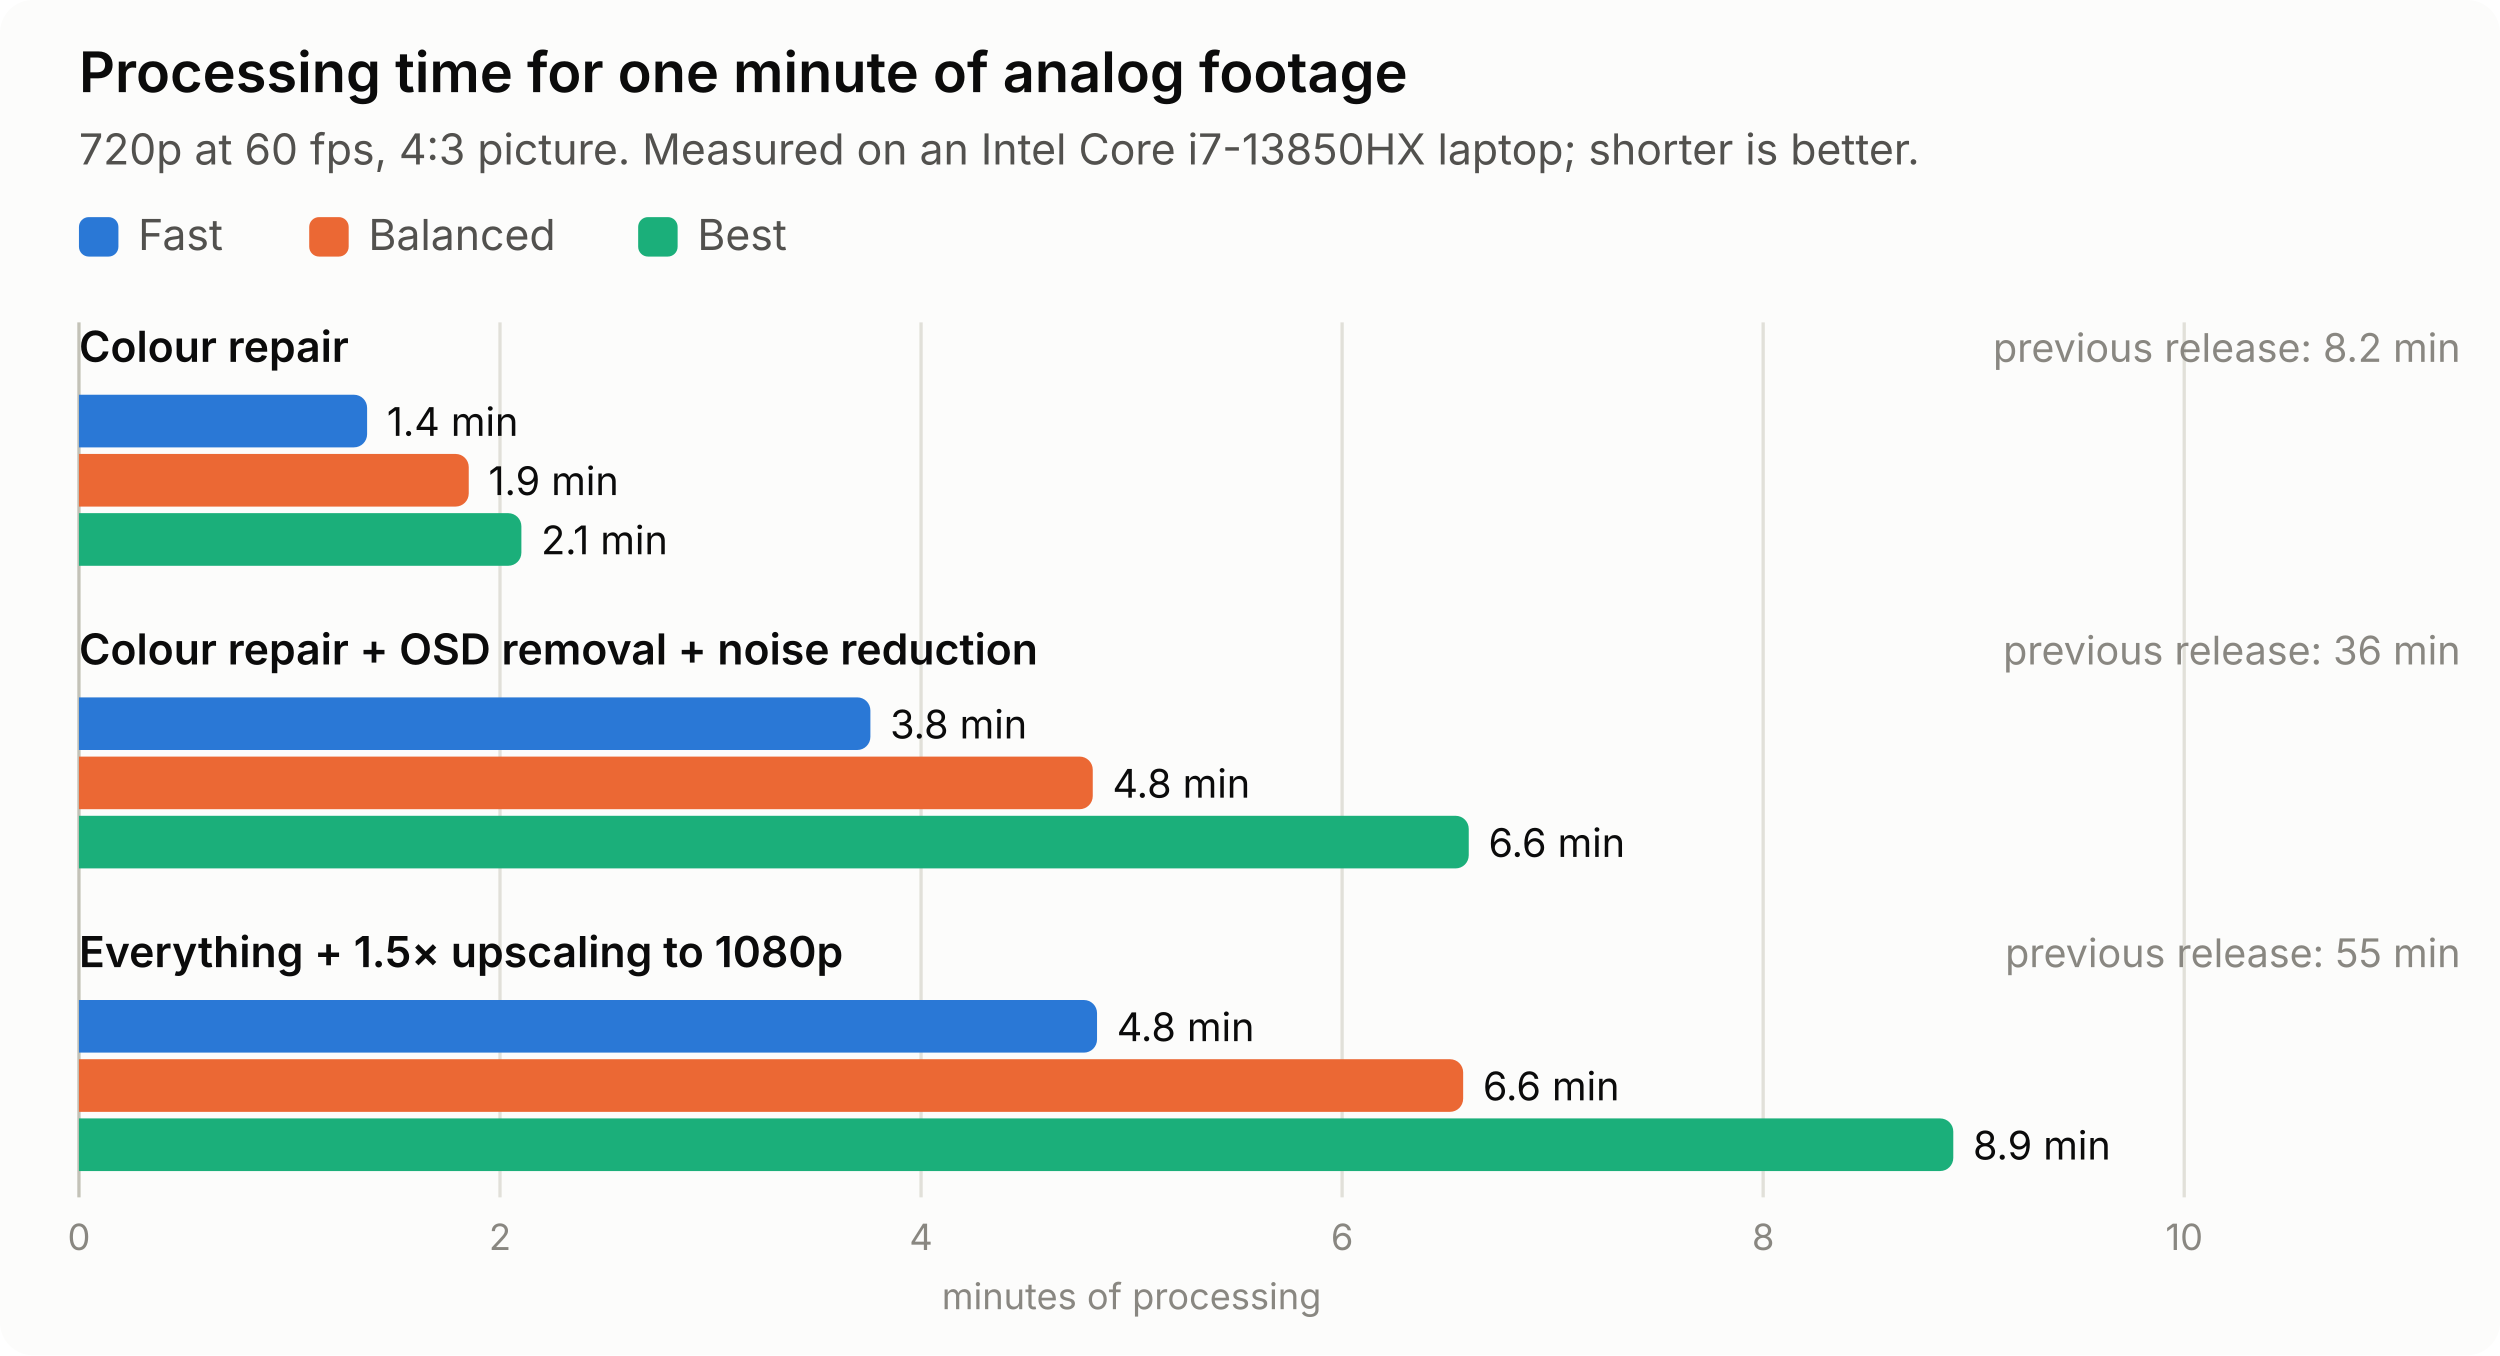
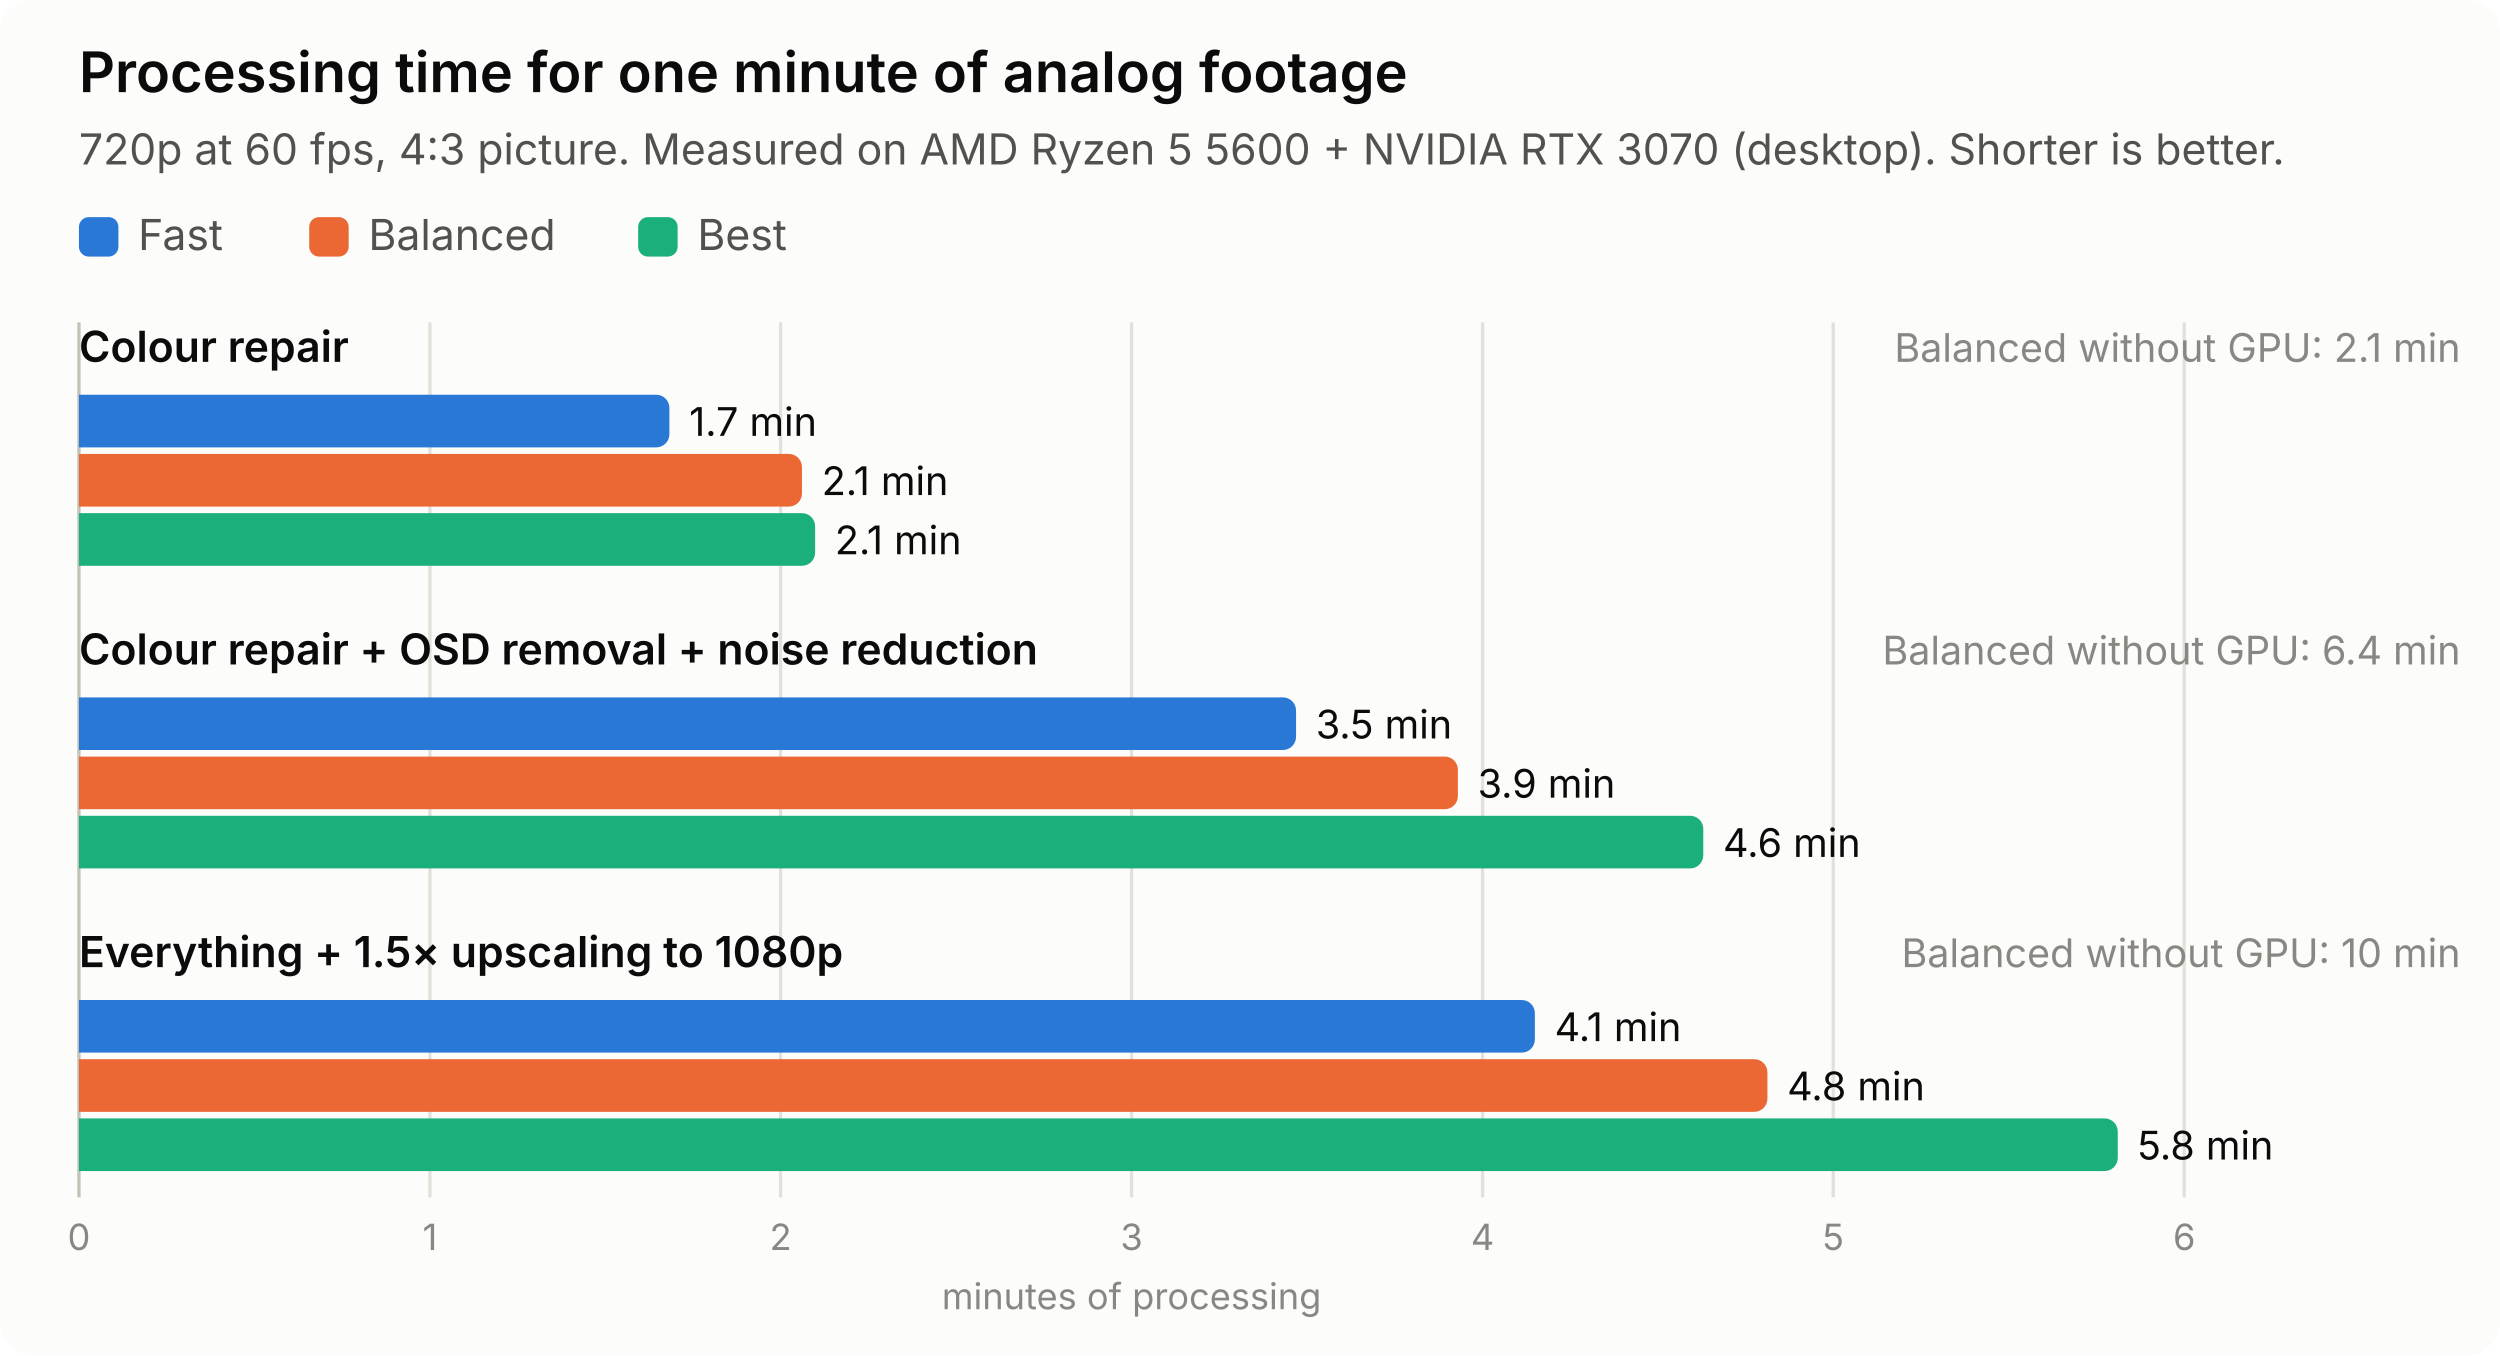
<svg xmlns="http://www.w3.org/2000/svg" width="760" height="412" viewBox="0 0 760 412" role="img" aria-label="Processing time per minute of analog footage for the Fast, Balanced and Best settings">
  <style>
  .surface { fill: #fcfcfb; }
  .ink { fill: #0b0b0b; }
  .soft { fill: #52514e; }
  .muted { fill: #898781; }
  .grid { stroke: #e1e0d9; }
  .axis { stroke: #c3c2b7; }
  .s1 { fill: #2a78d6; } .s2 { fill: #eb6834; } .s3 { fill: #1baf7a; }
  @media (prefers-color-scheme: dark) {
    .surface { fill: #1a1a19; }
    .ink { fill: #f0efec; }
    .soft { fill: #c3c2b7; }
    .grid { stroke: #2c2c2a; }
    .axis { stroke: #383835; }
    .s1 { fill: #3987e5; } .s2 { fill: #d95926; } .s3 { fill: #199e70; }
  }
  text { font-family: system-ui, -apple-system, "Segoe UI", sans-serif; }
</style>
  <rect class="surface" width="760" height="412" rx="10" />
  <line class="axis" x1="24.0" y1="98" x2="24.0" y2="364" stroke-width="1" />
  <text class="muted" x="24.0" y="380" font-size="11" text-anchor="middle">0</text>
-   <line class="grid" x1="152.0" y1="98" x2="152.0" y2="364" stroke-width="1" />
-   <text class="muted" x="152.0" y="380" font-size="11" text-anchor="middle">2</text>
-   <line class="grid" x1="280.0" y1="98" x2="280.0" y2="364" stroke-width="1" />
-   <text class="muted" x="280.0" y="380" font-size="11" text-anchor="middle">4</text>
-   <line class="grid" x1="408.0" y1="98" x2="408.0" y2="364" stroke-width="1" />
-   <text class="muted" x="408.0" y="380" font-size="11" text-anchor="middle">6</text>
-   <line class="grid" x1="536.0" y1="98" x2="536.0" y2="364" stroke-width="1" />
-   <text class="muted" x="536.0" y="380" font-size="11" text-anchor="middle">8</text>
+   <line class="grid" x1="130.7" y1="98" x2="130.7" y2="364" stroke-width="1" />
+   <text class="muted" x="130.7" y="380" font-size="11" text-anchor="middle">1</text>
+   <line class="grid" x1="237.3" y1="98" x2="237.3" y2="364" stroke-width="1" />
+   <text class="muted" x="237.3" y="380" font-size="11" text-anchor="middle">2</text>
+   <line class="grid" x1="344.0" y1="98" x2="344.0" y2="364" stroke-width="1" />
+   <text class="muted" x="344.0" y="380" font-size="11" text-anchor="middle">3</text>
+   <line class="grid" x1="450.7" y1="98" x2="450.7" y2="364" stroke-width="1" />
+   <text class="muted" x="450.7" y="380" font-size="11" text-anchor="middle">4</text>
+   <line class="grid" x1="557.3" y1="98" x2="557.3" y2="364" stroke-width="1" />
+   <text class="muted" x="557.3" y="380" font-size="11" text-anchor="middle">5</text>
  <line class="grid" x1="664.0" y1="98" x2="664.0" y2="364" stroke-width="1" />
-   <text class="muted" x="664.0" y="380" font-size="11" text-anchor="middle">10</text>
+   <text class="muted" x="664.0" y="380" font-size="11" text-anchor="middle">6</text>
  <text class="muted" x="344.0" y="398" font-size="11" text-anchor="middle">minutes of processing</text>
  <text class="ink" x="24" y="28" font-size="17" font-weight="600">Processing time for one minute of analog footage</text>
-   <text class="soft" x="24" y="50" font-size="13">720p at 60 fps, 4:3 picture. Measured on an Intel Core i7-13850HX laptop; shorter is better.</text>
+   <text class="soft" x="24" y="50" font-size="13">720p at 60 fps, 4:3 picture. Measured on AMD Ryzen 5 5600 + NVIDIA RTX 3070 (desktop). Shorter is better.</text>
  <rect class="s1" x="24" y="66" width="12" height="12" rx="3" />
  <text class="soft" x="42" y="76" font-size="13">Fast</text>
  <rect class="s2" x="94.0" y="66" width="12" height="12" rx="3" />
  <text class="soft" x="112.0" y="76" font-size="13">Balanced</text>
  <rect class="s3" x="194.0" y="66" width="12" height="12" rx="3" />
  <text class="soft" x="212.0" y="76" font-size="13">Best</text>
  <text class="ink" x="24" y="110" font-size="13" font-weight="600">Colour repair</text>
-   <text class="muted" x="748" y="110" font-size="12" text-anchor="end">previous release: 8.2 min</text>
-   <path class="s1" d="M24.0,120.0 h83.6 a4.0,4.0 0 0 1 4.0,4.0 v8.0 a4.0,4.0 0 0 1 -4.0,4.0 h-83.6 z" />
-   <text class="ink" x="117.6" y="132.5" font-size="12">1.4 min</text>
-   <path class="s2" d="M24.0,138.0 h114.5 a4.0,4.0 0 0 1 4.0,4.0 v8.0 a4.0,4.0 0 0 1 -4.0,4.0 h-114.5 z" />
-   <text class="ink" x="148.5" y="150.5" font-size="12">1.9 min</text>
-   <path class="s3" d="M24.0,156.0 h130.5 a4.0,4.0 0 0 1 4.0,4.0 v8.0 a4.0,4.0 0 0 1 -4.0,4.0 h-130.5 z" />
-   <text class="ink" x="164.5" y="168.5" font-size="12">2.1 min</text>
+   <text class="muted" x="748" y="110" font-size="12" text-anchor="end">Balanced without GPU: 2.1 min</text>
+   <path class="s1" d="M24.0,120.0 h175.5 a4.0,4.0 0 0 1 4.0,4.0 v8.0 a4.0,4.0 0 0 1 -4.0,4.0 h-175.5 z" />
+   <text class="ink" x="209.5" y="132.5" font-size="12">1.7 min</text>
+   <path class="s2" d="M24.0,138.0 h215.8 a4.0,4.0 0 0 1 4.0,4.0 v8.0 a4.0,4.0 0 0 1 -4.0,4.0 h-215.8 z" />
+   <text class="ink" x="249.8" y="150.5" font-size="12">2.1 min</text>
+   <path class="s3" d="M24.0,156.0 h219.8 a4.0,4.0 0 0 1 4.0,4.0 v8.0 a4.0,4.0 0 0 1 -4.0,4.0 h-219.8 z" />
+   <text class="ink" x="253.8" y="168.5" font-size="12">2.1 min</text>
  <text class="ink" x="24" y="202" font-size="13" font-weight="600">Colour repair + OSD removal + noise reduction</text>
-   <text class="muted" x="748" y="202" font-size="12" text-anchor="end">previous release: 36 min</text>
-   <path class="s1" d="M24.0,212.0 h236.6 a4.0,4.0 0 0 1 4.0,4.0 v8.0 a4.0,4.0 0 0 1 -4.0,4.0 h-236.6 z" />
-   <text class="ink" x="270.6" y="224.5" font-size="12">3.8 min</text>
-   <path class="s2" d="M24.0,230.0 h304.2 a4.0,4.0 0 0 1 4.0,4.0 v8.0 a4.0,4.0 0 0 1 -4.0,4.0 h-304.2 z" />
-   <text class="ink" x="338.2" y="242.5" font-size="12">4.8 min</text>
-   <path class="s3" d="M24.0,248.0 h418.5 a4.0,4.0 0 0 1 4.0,4.0 v8.0 a4.0,4.0 0 0 1 -4.0,4.0 h-418.5 z" />
-   <text class="ink" x="452.5" y="260.5" font-size="12">6.6 min</text>
+   <text class="muted" x="748" y="202" font-size="12" text-anchor="end">Balanced without GPU: 6.4 min</text>
+   <path class="s1" d="M24.0,212.0 h366.0 a4.0,4.0 0 0 1 4.0,4.0 v8.0 a4.0,4.0 0 0 1 -4.0,4.0 h-366.0 z" />
+   <text class="ink" x="400.0" y="224.5" font-size="12">3.5 min</text>
+   <path class="s2" d="M24.0,230.0 h415.2 a4.0,4.0 0 0 1 4.0,4.0 v8.0 a4.0,4.0 0 0 1 -4.0,4.0 h-415.2 z" />
+   <text class="ink" x="449.2" y="242.5" font-size="12">3.9 min</text>
+   <path class="s3" d="M24.0,248.0 h489.8 a4.0,4.0 0 0 1 4.0,4.0 v8.0 a4.0,4.0 0 0 1 -4.0,4.0 h-489.8 z" />
+   <text class="ink" x="523.8" y="260.5" font-size="12">4.6 min</text>
  <text class="ink" x="24" y="294" font-size="13" font-weight="600">Everything + 1.5× upscaling to 1080p</text>
-   <text class="muted" x="748" y="294" font-size="12" text-anchor="end">previous release: 55 min</text>
-   <path class="s1" d="M24.0,304.0 h305.5 a4.0,4.0 0 0 1 4.0,4.0 v8.0 a4.0,4.0 0 0 1 -4.0,4.0 h-305.5 z" />
-   <text class="ink" x="339.5" y="316.5" font-size="12">4.8 min</text>
-   <path class="s2" d="M24.0,322.0 h416.8 a4.0,4.0 0 0 1 4.0,4.0 v8.0 a4.0,4.0 0 0 1 -4.0,4.0 h-416.8 z" />
-   <text class="ink" x="450.8" y="334.5" font-size="12">6.6 min</text>
-   <path class="s3" d="M24.0,340.0 h565.8 a4.0,4.0 0 0 1 4.0,4.0 v8.0 a4.0,4.0 0 0 1 -4.0,4.0 h-565.8 z" />
-   <text class="ink" x="599.8" y="352.5" font-size="12">8.9 min</text>
+   <text class="muted" x="748" y="294" font-size="12" text-anchor="end">Balanced without GPU: 10 min</text>
+   <path class="s1" d="M24.0,304.0 h438.6 a4.0,4.0 0 0 1 4.0,4.0 v8.0 a4.0,4.0 0 0 1 -4.0,4.0 h-438.6 z" />
+   <text class="ink" x="472.6" y="316.5" font-size="12">4.1 min</text>
+   <path class="s2" d="M24.0,322.0 h509.3 a4.0,4.0 0 0 1 4.0,4.0 v8.0 a4.0,4.0 0 0 1 -4.0,4.0 h-509.3 z" />
+   <text class="ink" x="543.3" y="334.5" font-size="12">4.8 min</text>
+   <path class="s3" d="M24.0,340.0 h615.8 a4.0,4.0 0 0 1 4.0,4.0 v8.0 a4.0,4.0 0 0 1 -4.0,4.0 h-615.8 z" />
+   <text class="ink" x="649.8" y="352.5" font-size="12">5.8 min</text>
</svg>
